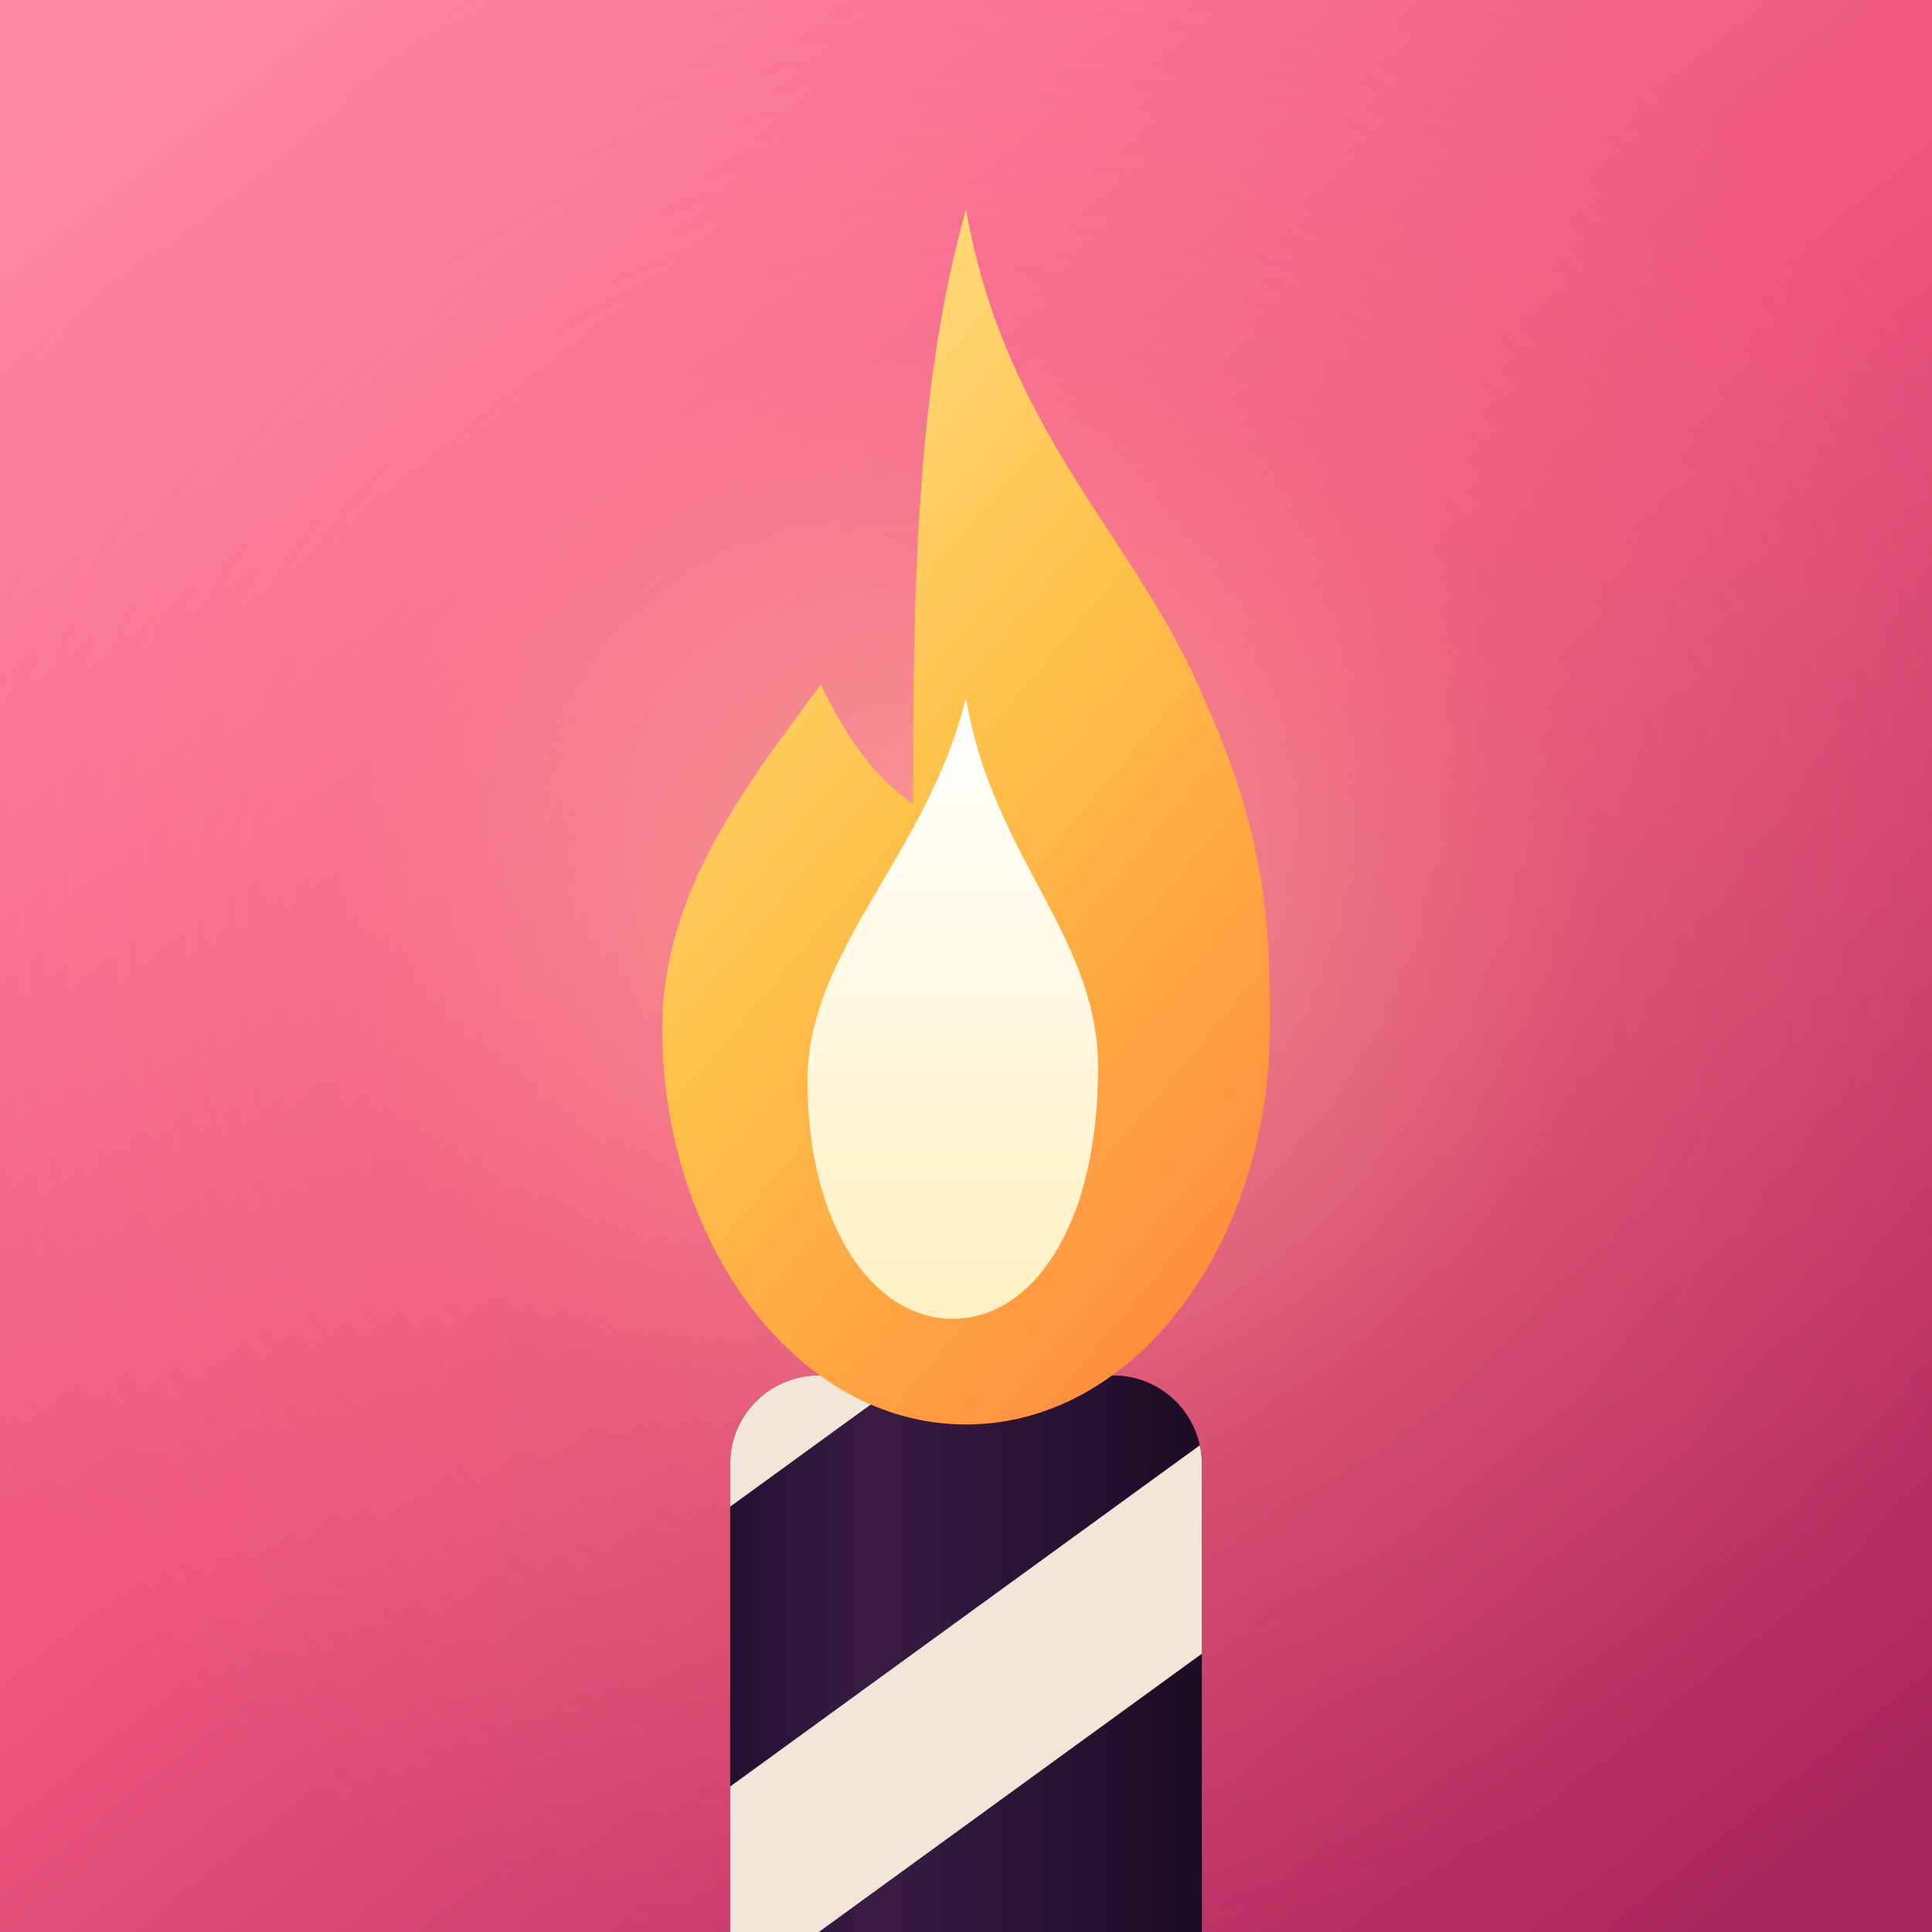
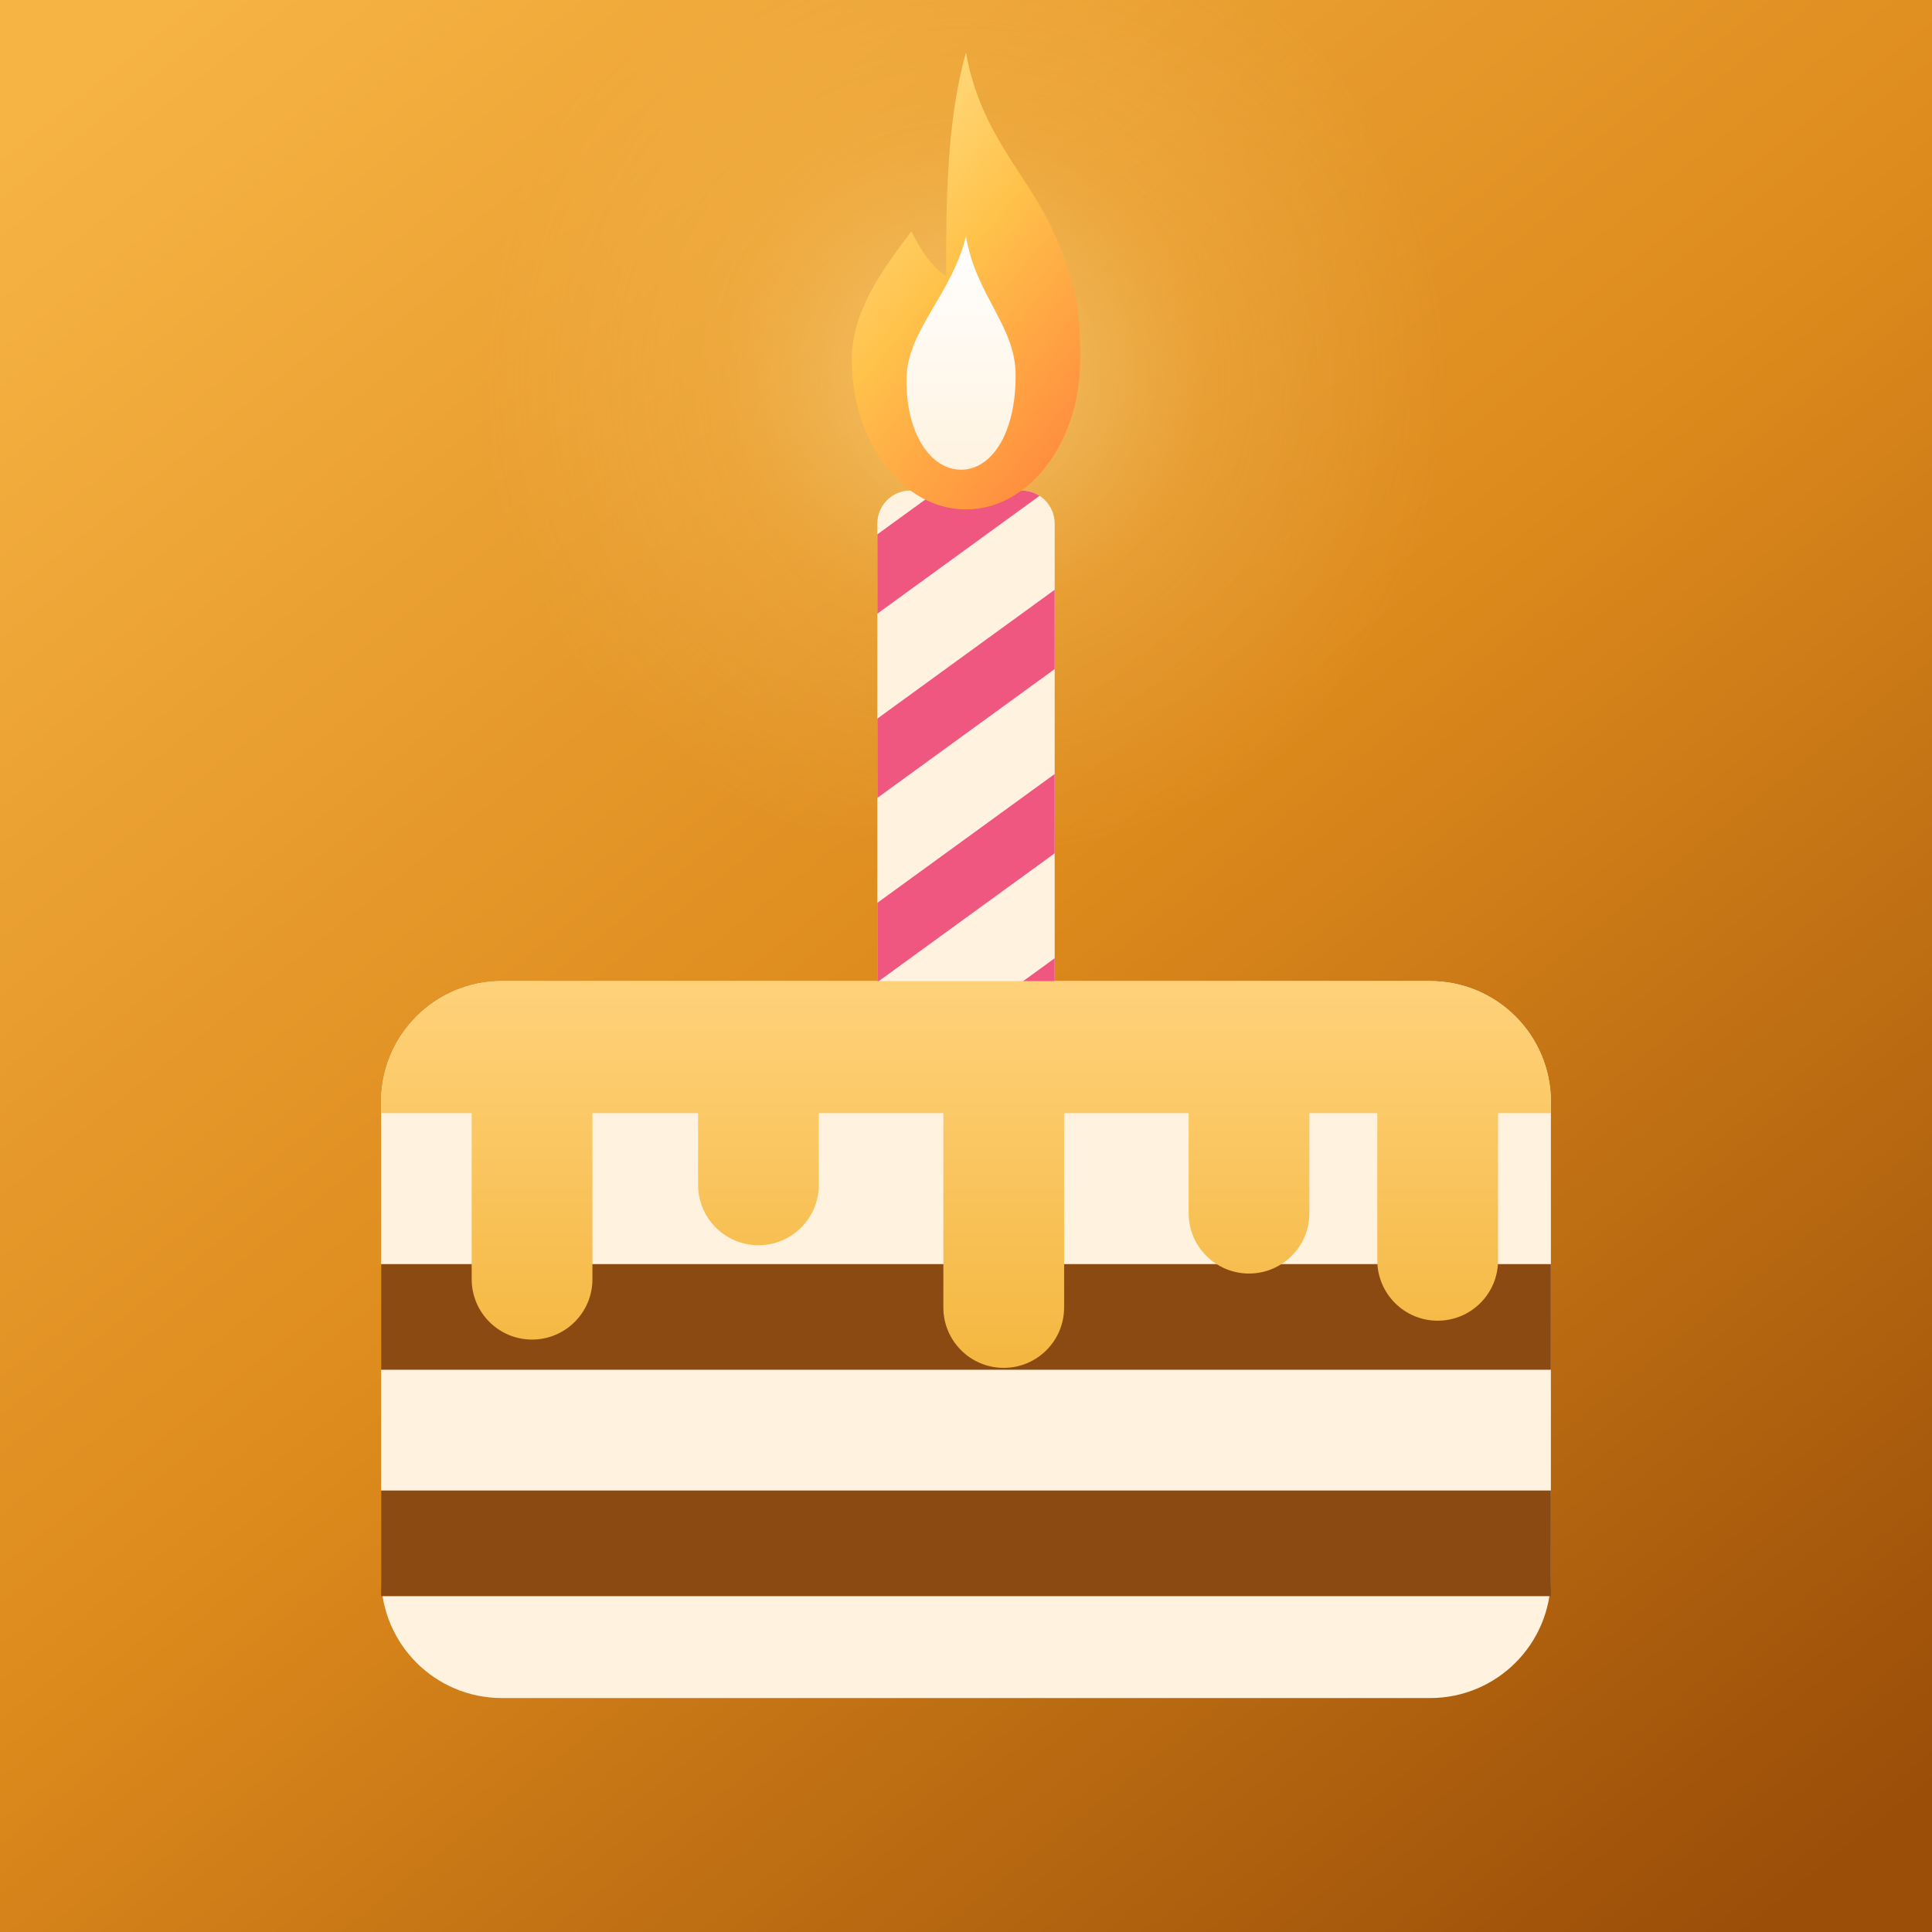
<svg xmlns="http://www.w3.org/2000/svg" width="1024" height="1024" viewBox="0 0 1024 1024">
  <defs>
    <linearGradient id="bg" x1="0.1" y1="0" x2="0.9" y2="1">
-       <stop offset="0" stop-color="#FF88A8" />
-       <stop offset="0.48" stop-color="#EF5680" />
-       <stop offset="1" stop-color="#A8265A" />
+       <stop offset="0" stop-color="#F6B444" />
+       <stop offset="0.5" stop-color="#DD8A1C" />
+       <stop offset="1" stop-color="#9A4E08" />
    </linearGradient>
-     <radialGradient id="sheen" cx="50%" cy="50%" r="50%">
-       <stop offset="0" stop-color="#FFD9A8" stop-opacity="0.55" />
-       <stop offset="0.55" stop-color="#FFB48A" stop-opacity="0.12" />
-       <stop offset="1" stop-color="#FFB48A" stop-opacity="0" />
+     <radialGradient id="glow" cx="50%" cy="50%" r="50%">
+       <stop offset="0" stop-color="#FFE9A4" stop-opacity="0.55" />
+       <stop offset="0.5" stop-color="#FFD27A" stop-opacity="0.18" />
+       <stop offset="1" stop-color="#FFD27A" stop-opacity="0" />
    </radialGradient>
-     <linearGradient id="wax" x1="0" y1="0" x2="1" y2="0">
-       <stop offset="0" stop-color="#241031" />
-       <stop offset="0.3" stop-color="#3A1B45" />
-       <stop offset="1" stop-color="#1B0B24" />
+     <linearGradient id="glaze" x1="0" y1="0" x2="0" y2="1">
+       <stop offset="0" stop-color="#FFD27A" />
+       <stop offset="1" stop-color="#F4B740" />
    </linearGradient>
    <linearGradient id="flame" x1="0.2" y1="0" x2="0.8" y2="1">
      <stop offset="0" stop-color="#FFE08A" />
      <stop offset="0.45" stop-color="#FFC24A" />
      <stop offset="1" stop-color="#FF8A3D" />
    </linearGradient>
    <linearGradient id="hot" x1="0" y1="0" x2="0" y2="1">
      <stop offset="0" stop-color="#FFFFFF" />
-       <stop offset="1" stop-color="#FFF0C2" />
+       <stop offset="1" stop-color="#FFF3E0" />
    </linearGradient>
-     <clipPath id="body">
-       <path d="M 434 729 H 590 A 47 47 0 0 1 637 776 V 1129 A 0 0 0 0 1 637 1129 H 387 A 0 0 0 0 1 387 1129 V 776 A 47 47 0 0 1 434 729 Z" />
+     <clipPath id="candle">
+       <path d="M 482.5 260 H 541.5 A 17.5 17.5 0 0 1 559.0 277.5 V 530 H 465.0 V 277.5 A 17.5 17.5 0 0 1 482.5 260 Z" />
    </clipPath>
  </defs>
  <rect width="1024" height="1024" fill="url(#bg)" />
-   <ellipse cx="512" cy="489" rx="600" ry="560" fill="url(#sheen)" />
-   <path d="M 434 729 H 590 A 47 47 0 0 1 637 776 V 1129 A 0 0 0 0 1 637 1129 H 387 A 0 0 0 0 1 387 1129 V 776 A 47 47 0 0 1 434 729 Z" fill="url(#wax)" />
-   <g clip-path="url(#body)">
-     <g transform="rotate(-36 512 929)">
-       <rect x="-1000" y="-600" width="3000" height="90" fill="#FFF3E2" opacity="0.94" />
-       <rect x="-1000" y="-390" width="3000" height="90" fill="#FFF3E2" opacity="0.94" />
-       <rect x="-1000" y="-180" width="3000" height="90" fill="#FFF3E2" opacity="0.94" />
-       <rect x="-1000" y="30" width="3000" height="90" fill="#FFF3E2" opacity="0.94" />
-       <rect x="-1000" y="240" width="3000" height="90" fill="#FFF3E2" opacity="0.94" />
-       <rect x="-1000" y="450" width="3000" height="90" fill="#FFF3E2" opacity="0.94" />
-       <rect x="-1000" y="660" width="3000" height="90" fill="#FFF3E2" opacity="0.94" />
-       <rect x="-1000" y="870" width="3000" height="90" fill="#FFF3E2" opacity="0.94" />
-       <rect x="-1000" y="1080" width="3000" height="90" fill="#FFF3E2" opacity="0.94" />
-       <rect x="-1000" y="1290" width="3000" height="90" fill="#FFF3E2" opacity="0.94" />
-       <rect x="-1000" y="1500" width="3000" height="90" fill="#FFF3E2" opacity="0.94" />
+   <ellipse cx="512" cy="200" rx="260" ry="260" fill="url(#glow)" />
+   <rect x="202" y="520" width="620" height="380" rx="64" fill="#FFF3E0" />
+   <rect x="202" y="670" width="620" height="56" fill="#8A4A12" />
+   <rect x="202" y="790" width="620" height="56" fill="#8A4A12" />
+   <path d="M 482.5 260 H 541.5 A 17.5 17.5 0 0 1 559.0 277.5 V 530 H 465.0 V 277.5 A 17.5 17.5 0 0 1 482.5 260 Z" fill="#FFF3E0" />
+   <g clip-path="url(#candle)">
+     <g transform="rotate(-36 512 390)">
+       <rect x="165" y="-40" width="694" height="34" fill="#EF5680" />
+       <rect x="165" y="39" width="694" height="34" fill="#EF5680" />
+       <rect x="165" y="118" width="694" height="34" fill="#EF5680" />
+       <rect x="165" y="197" width="694" height="34" fill="#EF5680" />
+       <rect x="165" y="276" width="694" height="34" fill="#EF5680" />
+       <rect x="165" y="355" width="694" height="34" fill="#EF5680" />
+       <rect x="165" y="434" width="694" height="34" fill="#EF5680" />
+       <rect x="165" y="513" width="694" height="34" fill="#EF5680" />
+       <rect x="165" y="592" width="694" height="34" fill="#EF5680" />
+       <rect x="165" y="671" width="694" height="34" fill="#EF5680" />
+       <rect x="165" y="750" width="694" height="34" fill="#EF5680" />
    </g>
  </g>
-   <g transform="translate(162.00 90) scale(7)">
+   <path d="M 202 584 A 64 64 0 0 1 266 520 H 758 A 64 64 0 0 1 822 584 V 590 L 794 590 V 668 A 32 32 0 0 1 730 668 V 590 L 694 590 V 643 A 32 32 0 0 1 630 643 V 590 L 564 590 V 693 A 32 32 0 0 1 500 693 V 590 L 434 590 V 628 A 32 32 0 0 1 370 628 V 590 L 314 590 V 678 A 32 32 0 0 1 250 678 V 590 L 202 590 Z" fill="url(#glaze)" />
+   <g transform="translate(380.42 20) scale(2.6316)">
    <path d="M 50 3 C 53 20, 63 28, 68 40 C 73 51, 73 58, 73 65 C 73 81, 63 95, 50 95 C 37 95, 27 81, 27 65 C 27 55, 33 47, 39 39 C 41 43, 43 46, 46 48 C 46 34, 46 17, 50 3 Z" fill="url(#flame)" />
    <path d="M 50 40 C 52 52, 60 58, 60 68 C 60 80, 55 87, 49 87 C 43 87, 38 80, 38 69 C 38 59, 47 52, 50 40 Z" fill="url(#hot)" />
  </g>
</svg>
